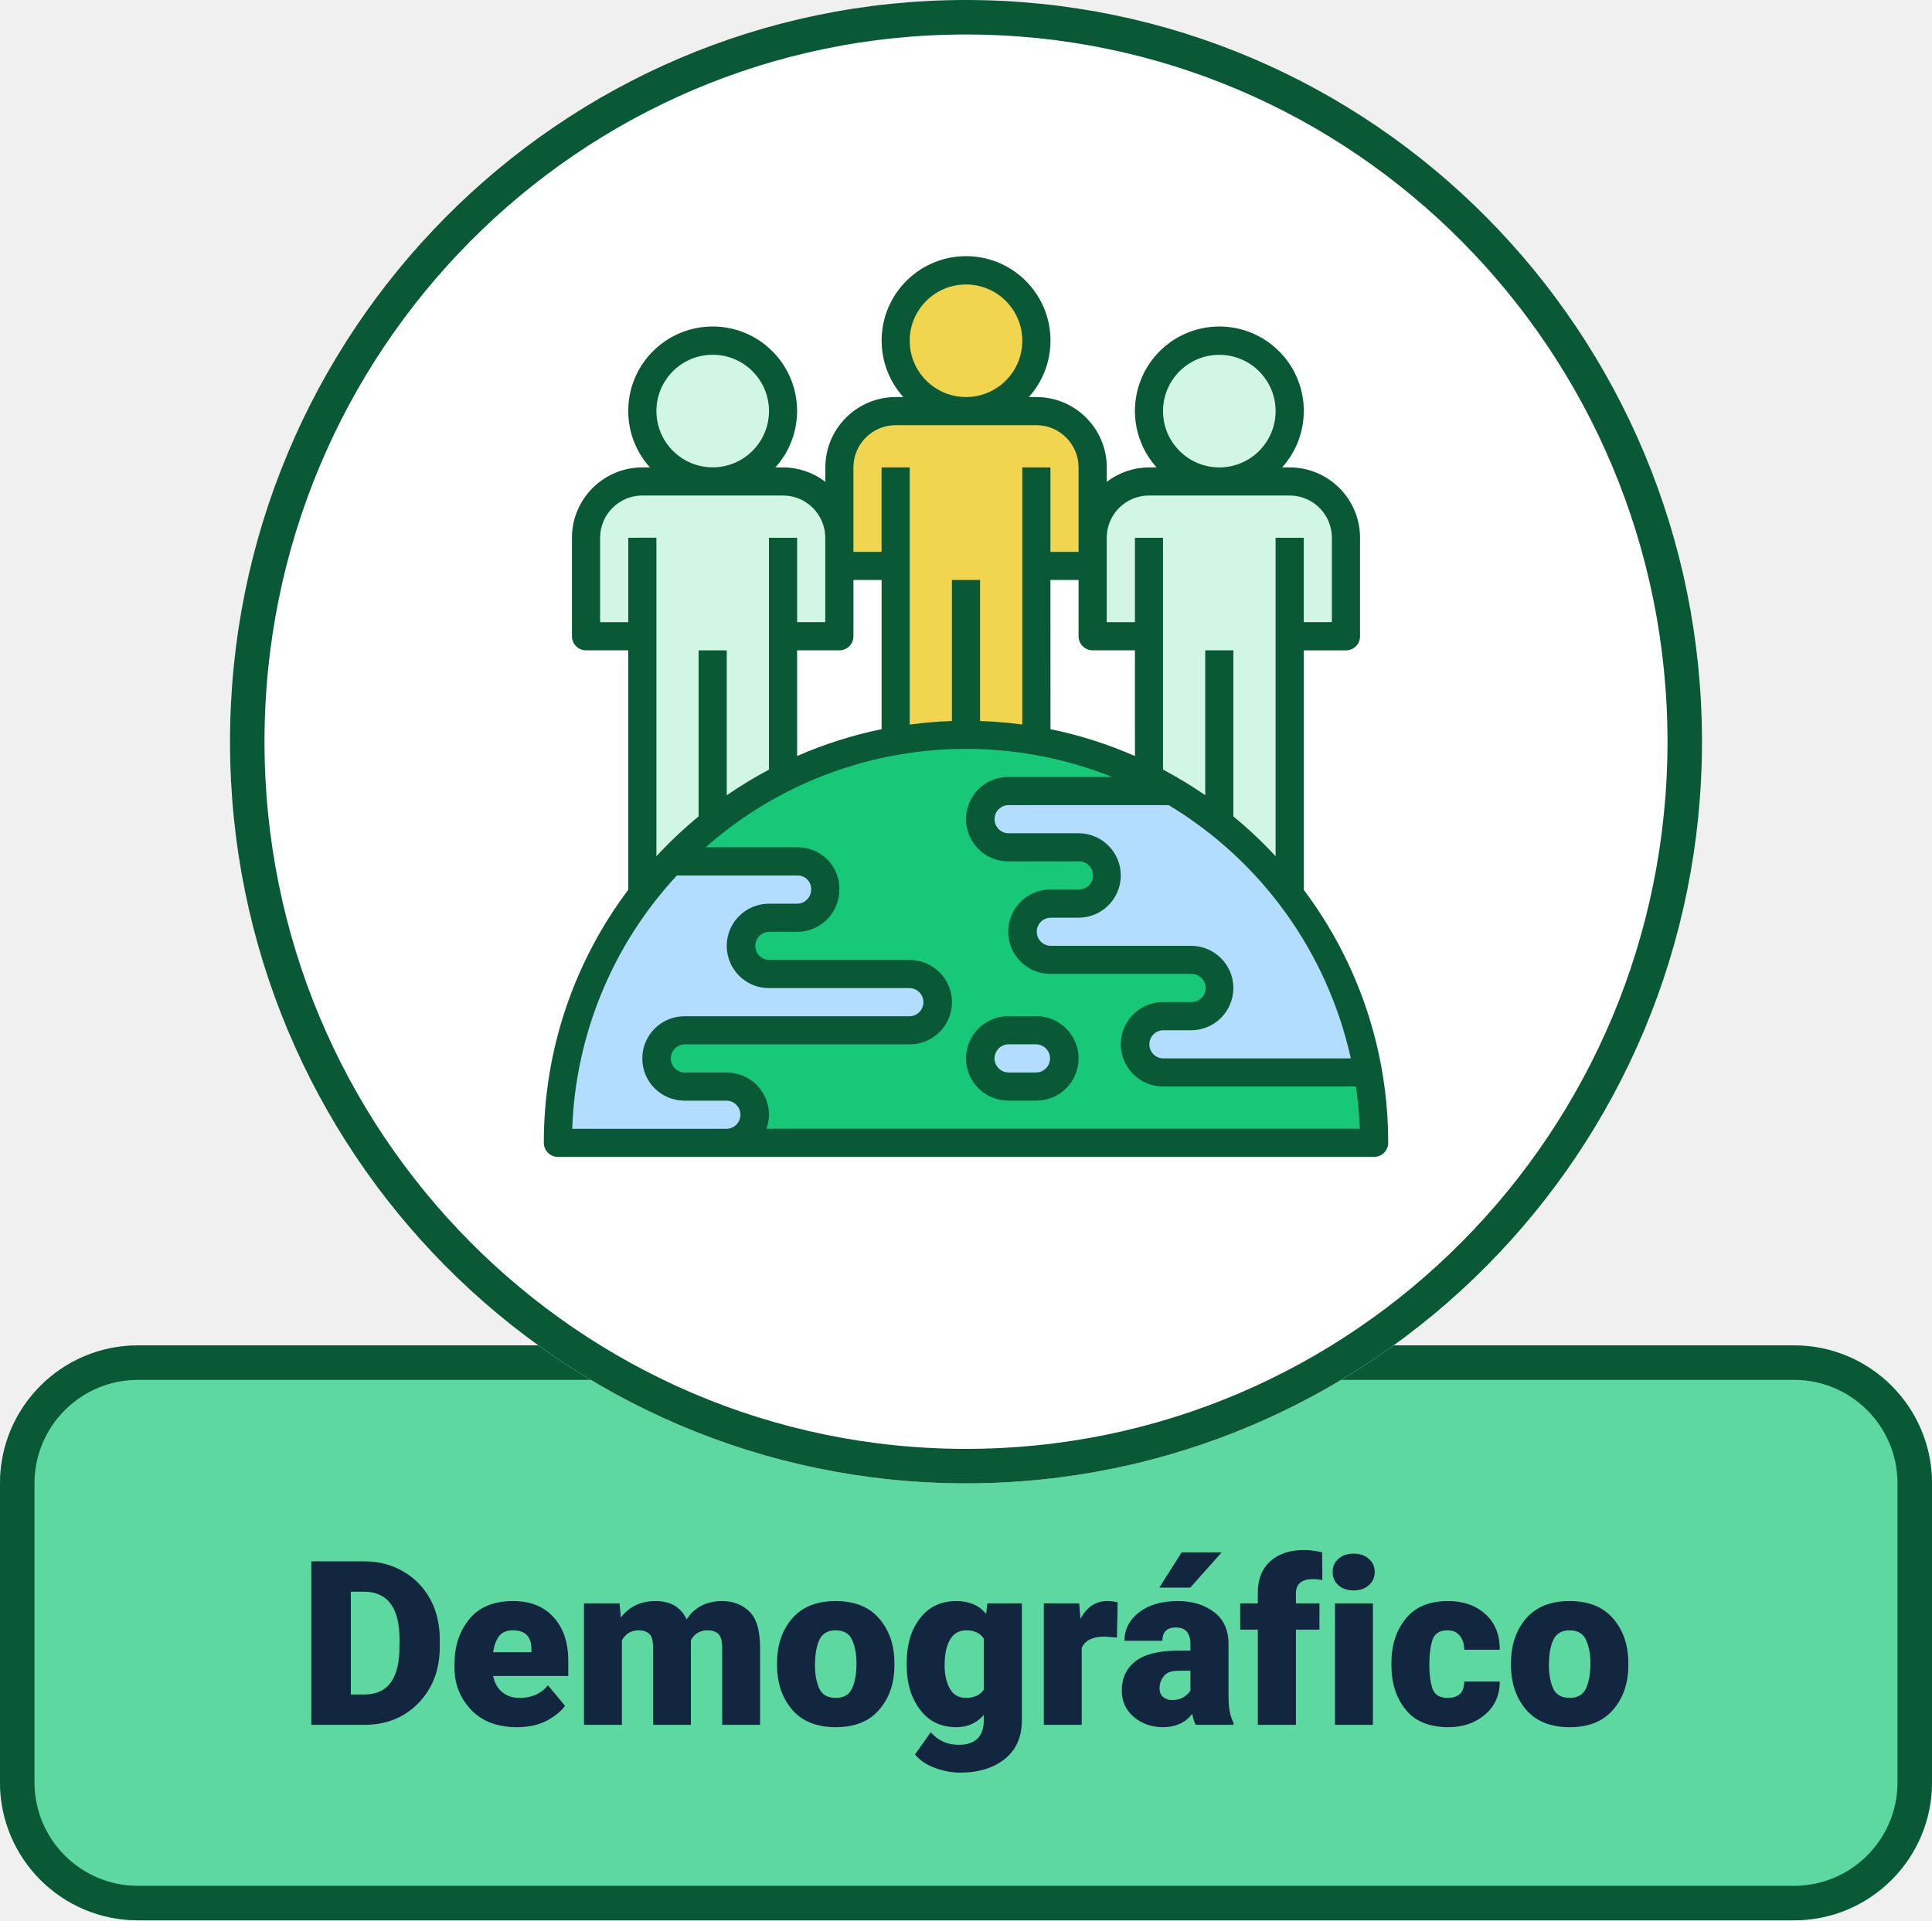
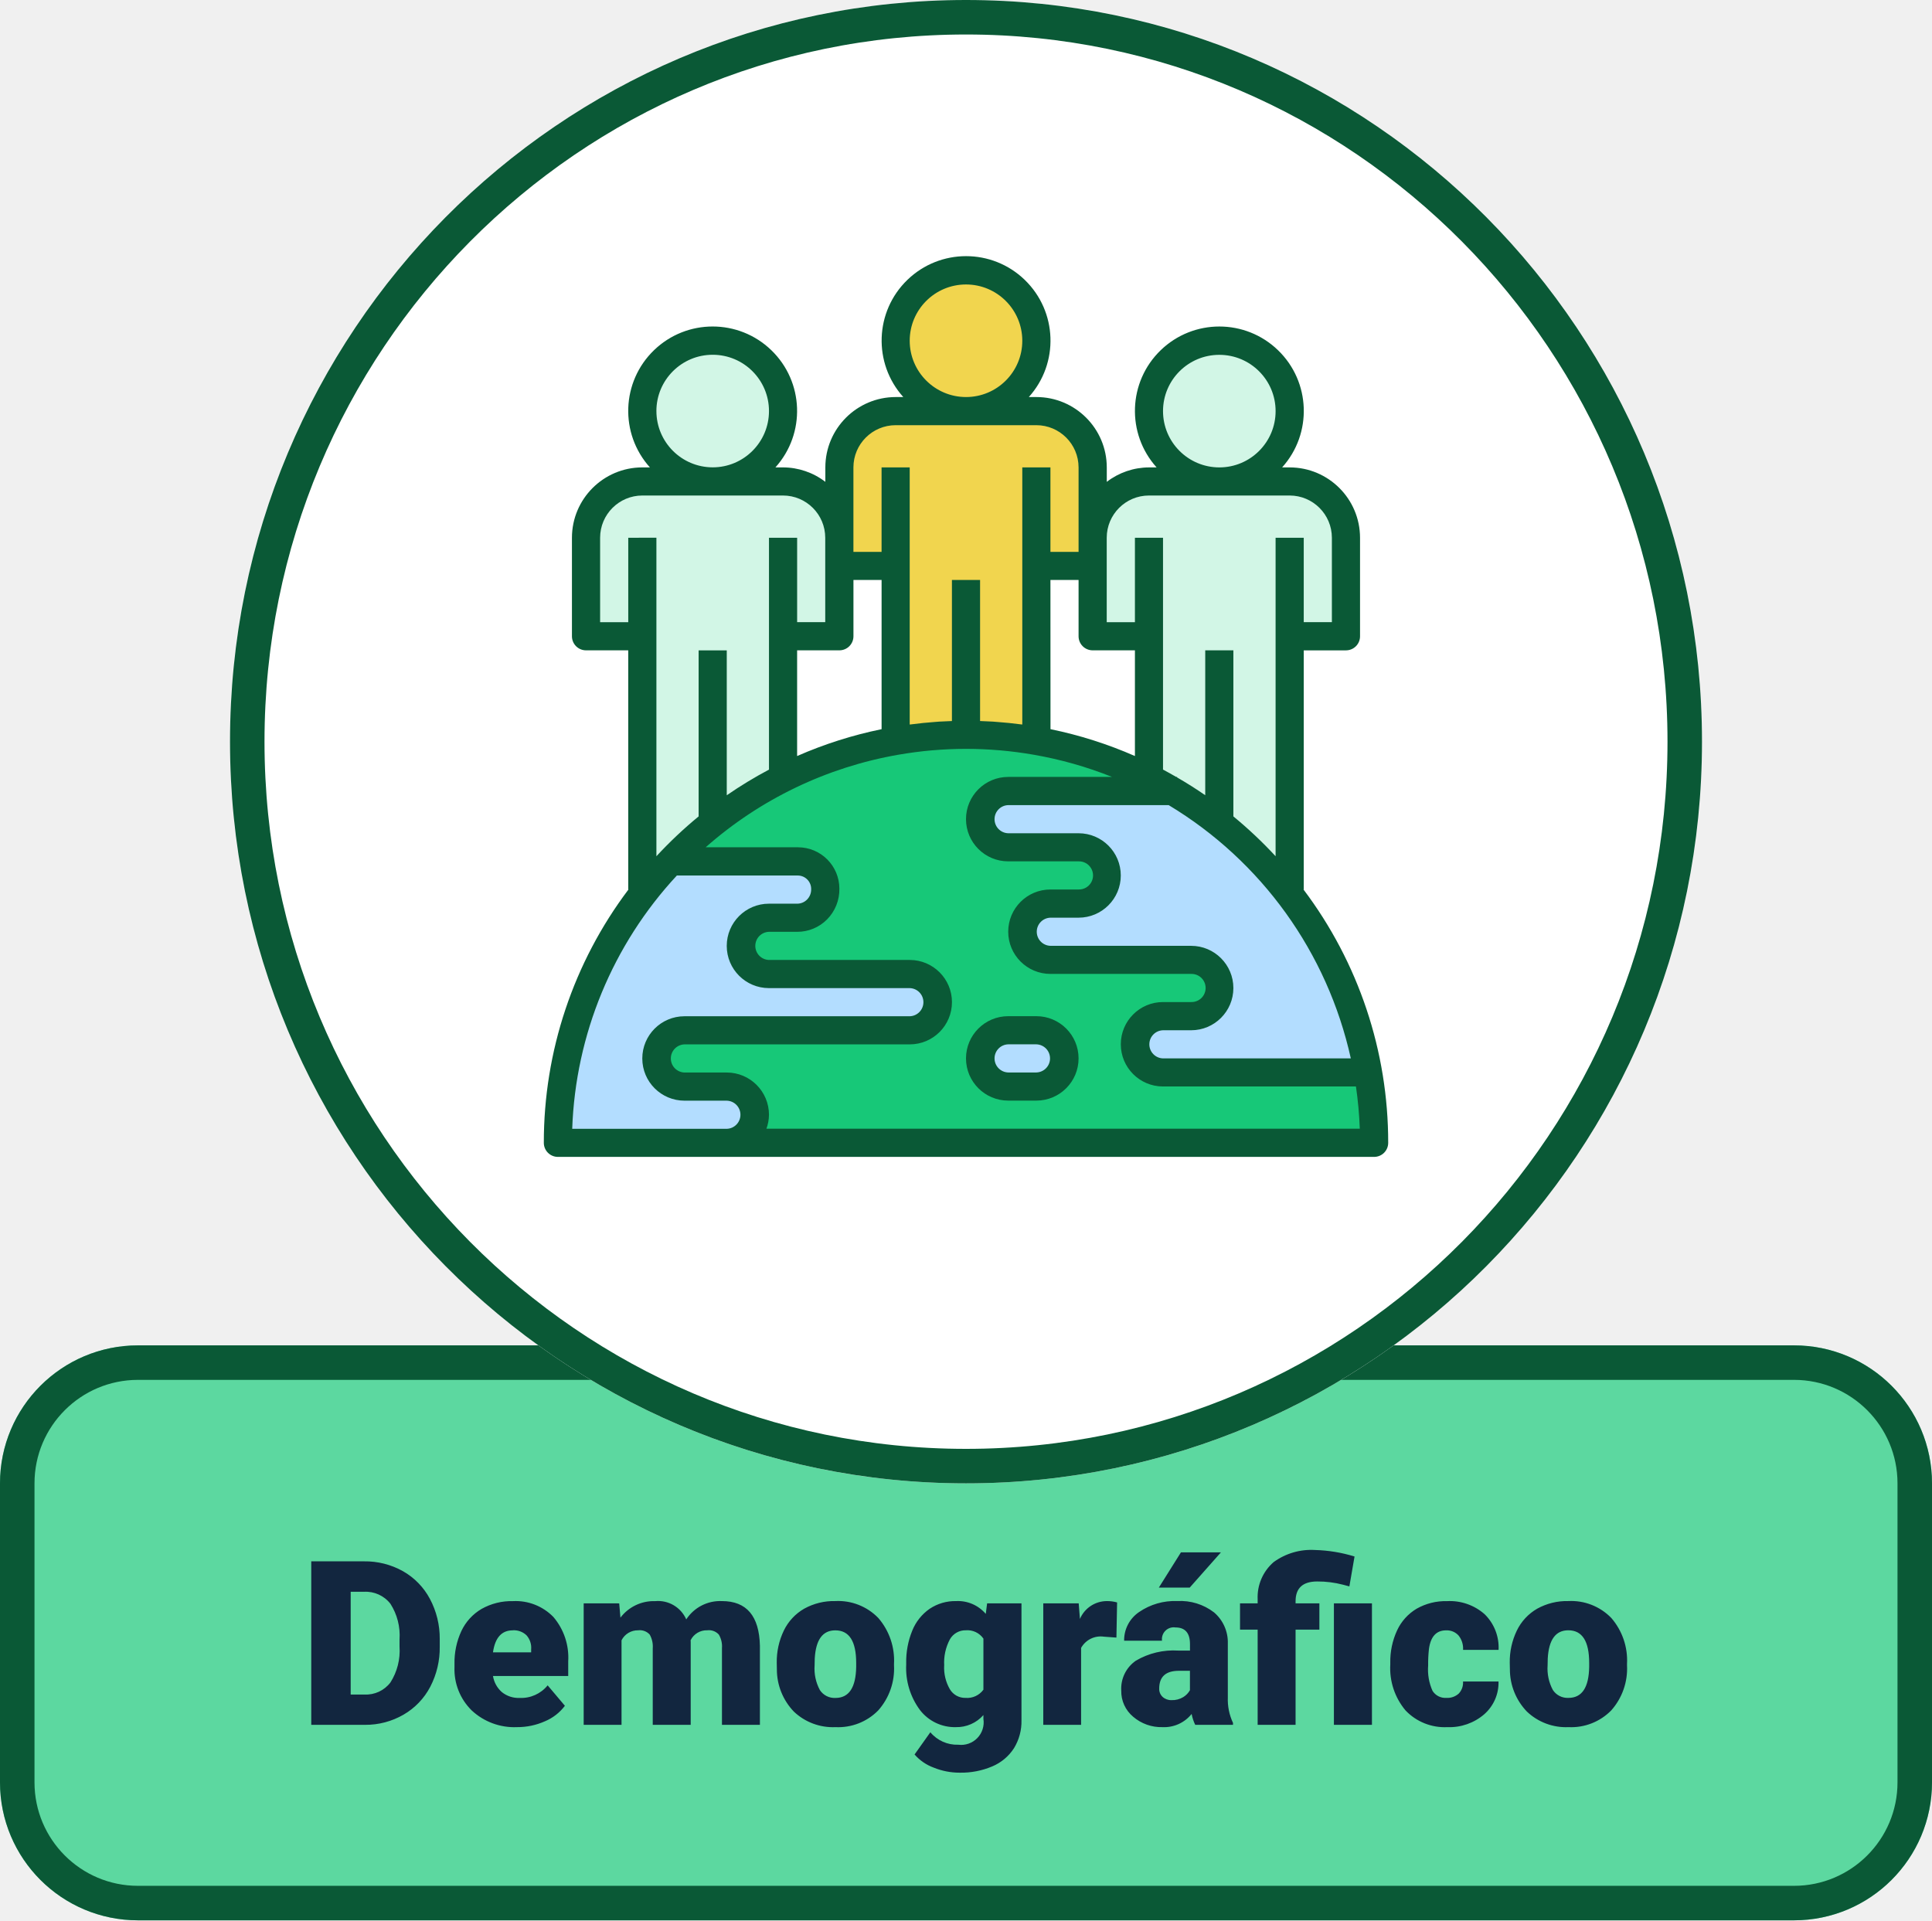
<svg xmlns="http://www.w3.org/2000/svg" width="168" height="167" viewBox="0 0 168 167">
-   <g id="Grupo_97146" data-name="Grupo 97146" transform="translate(-635.919 -2070)">
-     <g id="Rectángulo_32953" data-name="Rectángulo 32953" transform="translate(635.919 2187)" fill="#5cd8a0" stroke="#0a5936" stroke-width="3">
+   <g id="Grupo_99464" data-name="Grupo 99464" transform="translate(-616.919 -1402)">
+     <g id="Rectángulo_32953" data-name="Rectángulo 32953" transform="translate(616.919 1519)" fill="#5cd8a0" stroke="#0a5936" stroke-width="3">
      <rect width="168" height="50" rx="12" stroke="none" />
      <rect x="1.5" y="1.5" width="165" height="47" rx="10.5" fill="none" />
    </g>
-     <text id="Feature_One" data-name="Feature One" transform="translate(719.919 2220)" fill="#12263f" font-size="20" font-family="Roboto-Black, Roboto" font-weight="800">
-       <tspan x="-58.008" y="0">Demográfico</tspan>
-     </text>
-     <g id="Grupo_97120" data-name="Grupo 97120" transform="translate(0 640)">
+     <path id="Feature_One" data-name="Feature One" d="M-56.934,0V-14.219h4.58a6.737,6.737,0,0,1,3.389.854,6.006,6.006,0,0,1,2.349,2.412,7.283,7.283,0,0,1,.854,3.491v.654a7.325,7.325,0,0,1-.825,3.5A6.032,6.032,0,0,1-48.911-.884,6.589,6.589,0,0,1-52.256,0Zm3.428-11.572v8.936h1.191a2.666,2.666,0,0,0,2.266-1.05,5.145,5.145,0,0,0,.791-3.12v-.615a5.1,5.1,0,0,0-.791-3.105,2.713,2.713,0,0,0-2.3-1.045ZM-39.043.2a5.432,5.432,0,0,1-3.936-1.45,5.008,5.008,0,0,1-1.5-3.774V-5.3a6.489,6.489,0,0,1,.6-2.861,4.395,4.395,0,0,1,1.753-1.919,5.292,5.292,0,0,1,2.734-.679A4.574,4.574,0,0,1-35.879-9.38,5.43,5.43,0,0,1-34.59-5.527v1.279h-6.543a2.372,2.372,0,0,0,.771,1.4,2.3,2.3,0,0,0,1.543.508,2.958,2.958,0,0,0,2.441-1.094l1.5,1.777A4.2,4.2,0,0,1-36.616-.308,5.891,5.891,0,0,1-39.043.2Zm-.371-8.418q-1.445,0-1.719,1.914h3.32v-.254a1.63,1.63,0,0,0-.4-1.226A1.593,1.593,0,0,0-39.414-8.223Zm9.258-2.344.107,1.24a3.633,3.633,0,0,1,3.018-1.436A2.675,2.675,0,0,1-24.326-9.17a3.517,3.517,0,0,1,3.105-1.592q3.213,0,3.3,3.887V0h-3.3V-6.67a2.014,2.014,0,0,0-.273-1.182,1.164,1.164,0,0,0-1-.371,1.559,1.559,0,0,0-1.455.869l.01.137V0h-3.3V-6.65a2.117,2.117,0,0,0-.264-1.2,1.161,1.161,0,0,0-1.006-.371,1.578,1.578,0,0,0-1.445.869V0h-3.291V-10.566Zm13.7,5.186A6.236,6.236,0,0,1-15.84-8.2a4.4,4.4,0,0,1,1.768-1.9,5.323,5.323,0,0,1,2.705-.664,4.858,4.858,0,0,1,3.74,1.47,5.64,5.64,0,0,1,1.367,4v.117A5.472,5.472,0,0,1-7.632-1.255,4.871,4.871,0,0,1-11.348.2a4.927,4.927,0,0,1-3.623-1.353,5.29,5.29,0,0,1-1.475-3.667Zm3.291.205a3.932,3.932,0,0,0,.459,2.148,1.529,1.529,0,0,0,1.357.684q1.758,0,1.8-2.705v-.332q0-2.842-1.816-2.842-1.65,0-1.787,2.451ZM-5.2-5.361a7.134,7.134,0,0,1,.527-2.832,4.245,4.245,0,0,1,1.514-1.9,3.99,3.99,0,0,1,2.295-.669A3.173,3.173,0,0,1,1.719-9.648l.117-.918H4.824V-.4a4.455,4.455,0,0,1-.649,2.427,4.167,4.167,0,0,1-1.88,1.582A6.91,6.91,0,0,1-.557,4.16a5.961,5.961,0,0,1-2.251-.439A4.063,4.063,0,0,1-4.473,2.578L-3.1.645A3.018,3.018,0,0,0-.674,1.729,1.96,1.96,0,0,0,1.514-.518V-.85A3.09,3.09,0,0,1-.879.2,3.819,3.819,0,0,1-4-1.284,6.13,6.13,0,0,1-5.2-5.244Zm3.3.205A3.759,3.759,0,0,0-1.406-3.1a1.541,1.541,0,0,0,1.367.757,1.748,1.748,0,0,0,1.553-.713V-7.5A1.7,1.7,0,0,0-.02-8.223,1.551,1.551,0,0,0-1.4-7.437,4.287,4.287,0,0,0-1.895-5.156Zm14.98-2.432L12-7.666a1.947,1.947,0,0,0-1.992.977V0H6.719V-10.566H9.8l.107,1.357a2.548,2.548,0,0,1,2.314-1.553,3.209,3.209,0,0,1,.918.117ZM19.932,0a3.716,3.716,0,0,1-.312-.947A3.06,3.06,0,0,1,17.08.2a3.749,3.749,0,0,1-2.539-.9A2.875,2.875,0,0,1,13.5-2.979a2.955,2.955,0,0,1,1.27-2.6,6.468,6.468,0,0,1,3.691-.879h1.016v-.557q0-1.455-1.26-1.455a1.027,1.027,0,0,0-1.172,1.152H13.75a2.955,2.955,0,0,1,1.3-2.49,5.474,5.474,0,0,1,3.325-.957,4.8,4.8,0,0,1,3.193.986,3.429,3.429,0,0,1,1.2,2.705v4.678a4.79,4.79,0,0,0,.449,2.227V0ZM17.871-2.148a1.836,1.836,0,0,0,1.021-.264,1.653,1.653,0,0,0,.581-.6V-4.7h-.957Q16.8-4.7,16.8-3.154a.942.942,0,0,0,.3.728A1.1,1.1,0,0,0,17.871-2.148ZM18.691-15h3.477l-2.715,3.066H16.768Zm6.67,15V-8.281H23.828v-2.285h1.533v-.352a4.034,4.034,0,0,1,1.387-3.232,5.541,5.541,0,0,1,3.6-1.055,12.787,12.787,0,0,1,3.438.566l-.449,2.6-.547-.146a8.7,8.7,0,0,0-2.246-.283q-1.885,0-1.885,1.719v.186h2.07v2.285h-2.07V0ZM35.3,0H31.992V-10.566H35.3Zm6.475-2.344a1.464,1.464,0,0,0,1.074-.376,1.379,1.379,0,0,0,.371-1.05h3.086A3.653,3.653,0,0,1,45.063-.918,4.631,4.631,0,0,1,41.855.2,4.689,4.689,0,0,1,38.223-1.25a5.7,5.7,0,0,1-1.328-4v-.137a6.436,6.436,0,0,1,.591-2.827,4.3,4.3,0,0,1,1.7-1.885,5.081,5.081,0,0,1,2.637-.659A4.573,4.573,0,0,1,45.1-9.619a4.053,4.053,0,0,1,1.211,3.1H43.223a1.807,1.807,0,0,0-.4-1.26,1.382,1.382,0,0,0-1.074-.439q-1.279,0-1.494,1.631a11.507,11.507,0,0,0-.068,1.426,4.52,4.52,0,0,0,.381,2.207A1.319,1.319,0,0,0,41.777-2.344Zm5.508-3.037A6.236,6.236,0,0,1,47.9-8.2a4.4,4.4,0,0,1,1.768-1.9,5.323,5.323,0,0,1,2.705-.664,4.858,4.858,0,0,1,3.74,1.47,5.64,5.64,0,0,1,1.367,4v.117a5.472,5.472,0,0,1-1.372,3.921A4.871,4.871,0,0,1,52.393.2,4.927,4.927,0,0,1,48.77-1.157a5.29,5.29,0,0,1-1.475-3.667Zm3.291.205a3.932,3.932,0,0,0,.459,2.148,1.529,1.529,0,0,0,1.357.684q1.758,0,1.8-2.705v-.332q0-2.842-1.816-2.842-1.65,0-1.787,2.451Z" transform="translate(700.919 1552)" fill="#12263f" />
+     <g id="Grupo_97120" data-name="Grupo 97120" transform="translate(-19 -28)">
      <g id="Elipse_4454" data-name="Elipse 4454" transform="translate(655.919 1430)" fill="#fff" stroke="#0a5936" stroke-width="3">
        <ellipse cx="64" cy="64.5" rx="64" ry="64.5" stroke="none" />
        <ellipse cx="64" cy="64.5" rx="62.5" ry="63" fill="none" />
      </g>
      <g id="poblacion" transform="translate(667.208 1452.292)">
        <path id="Trazado_140936" data-name="Trazado 140936" d="M188.895,101.461v15.22h0q.7-.123,1.418-.217l.21-.027c.422-.054.844-.1,1.271-.141.2-.018.4-.031.595-.045.322-.023.642-.05.967-.065.548-.026,1.1-.042,1.656-.042s1.107.016,1.657.042c.324.015.645.042.967.065.2.015.4.027.595.045.426.038.849.087,1.27.141l.21.027c.476.062.948.136,1.418.217h0v-15.22h4.895V92.895A4.9,4.9,0,0,0,201.132,88H188.895A4.9,4.9,0,0,0,184,92.895v8.566Z" transform="translate(-142.302 -74.539)" fill="#f1d54e" />
        <path id="Trazado_140937" data-name="Trazado 140937" d="M124.053,301.369a2.447,2.447,0,1,1,0-4.895H126.5a2.447,2.447,0,0,0,0-4.895H114.264a2.447,2.447,0,1,1,0-4.895h2.447a2.447,2.447,0,0,0,0-4.895h-6.118a2.447,2.447,0,1,1,0-4.895h14.167l-1.93-1.127a35.241,35.241,0,0,0-9.791-3.231q-.7-.123-1.418-.217l-.21-.027c-.422-.054-.844-.1-1.27-.141-.2-.018-.4-.031-.595-.045-.322-.023-.642-.05-.967-.065-.549-.027-1.1-.043-1.657-.043s-1.107.016-1.657.042c-.324.015-.645.042-.967.065-.2.015-.4.027-.595.045-.426.038-.849.087-1.271.141l-.21.027c-.476.062-.948.136-1.418.217a35.242,35.242,0,0,0-9.791,3.231l-3.434,2.006a35.641,35.641,0,0,0-6.342,5.24l11.071,0a2.376,2.376,0,0,1,2.376,2.376v.061a2.448,2.448,0,0,1-2.446,2.46H89.786a2.448,2.448,0,0,0,0,4.9h12.237a2.447,2.447,0,0,1,.006,4.895H82.44a2.447,2.447,0,0,0,.007,4.895h3.671a2.447,2.447,0,1,1,0,4.895h56.29a35.743,35.743,0,0,0-.536-6.118Zm-11.013,1.224h-2.447a2.447,2.447,0,0,1,0-4.895h2.447a2.447,2.447,0,0,1,0,4.895Z" transform="translate(-54.21 -230.394)" fill="#17c878" />
        <g id="Grupo_97117" data-name="Grupo 97117" transform="translate(17.224 46.501)">
          <path id="Trazado_140938" data-name="Trazado 140938" d="M266.447,304a2.447,2.447,0,0,0,0,4.895h6.118a2.447,2.447,0,0,1,0,4.895h-2.447a2.447,2.447,0,0,0,0,4.895h12.237a2.447,2.447,0,0,1,0,4.895h-2.447a2.447,2.447,0,0,0,0,4.895h17.819A35.483,35.483,0,0,0,282.5,305.1l-1.889-1.1Z" transform="translate(-227.289 -304)" fill="#b3ddff" />
          <path id="Trazado_140939" data-name="Trazado 140939" d="M41.132,366.013a2.447,2.447,0,0,0-2.447-2.447H35.013a2.447,2.447,0,0,1-.007-4.895H54.6a2.447,2.447,0,0,0-.006-4.895H42.355a2.447,2.447,0,0,1,0-4.895H44.8a2.448,2.448,0,0,0,2.446-2.46v-.061a2.376,2.376,0,0,0-2.376-2.376l-11.071,0A35.356,35.356,0,0,0,24,368.46H38.684A2.447,2.447,0,0,0,41.132,366.013Z" transform="translate(-24 -337.868)" fill="#b3ddff" />
          <path id="Trazado_140940" data-name="Trazado 140940" d="M268.895,440h-2.447a2.447,2.447,0,0,0,0,4.895h2.447a2.447,2.447,0,0,0,0-4.895Z" transform="translate(-227.289 -419.197)" fill="#b3ddff" />
        </g>
        <ellipse id="Elipse_4451" data-name="Elipse 4451" cx="6.5" cy="6" rx="6.5" ry="6" transform="translate(46 1.594)" fill="#f1d54e" />
        <g id="Grupo_97118" data-name="Grupo 97118" transform="translate(19.671 7.073)">
          <circle id="Elipse_4452" data-name="Elipse 4452" cx="6.5" cy="6.5" r="6.5" transform="translate(48.329 -0.479)" fill="#d2f6e6" />
          <circle id="Elipse_4453" data-name="Elipse 4453" cx="6.5" cy="6.5" r="6.5" transform="translate(4.329 -0.479)" fill="#d2f6e6" />
          <path id="Trazado_140941" data-name="Trazado 140941" d="M57.132,141.461h4.895v-8.566A4.9,4.9,0,0,0,57.132,128H44.895A4.9,4.9,0,0,0,40,132.895v8.566h4.895v22.027l6.118-6.118L53.7,155.8l3.434-2.006Z" transform="translate(-40 -115.494)" fill="#d2f6e6" />
          <path id="Trazado_140942" data-name="Trazado 140942" d="M328,141.461h4.895v12.334l1.93,1.127,1.889,1.1,2.3,1.344,6.118,6.118V141.461h4.895v-8.566A4.9,4.9,0,0,0,345.132,128H332.895A4.9,4.9,0,0,0,328,132.895v8.566Z" transform="translate(-283.947 -115.494)" fill="#d2f6e6" />
        </g>
        <g id="Grupo_97119" data-name="Grupo 97119" transform="translate(16)">
          <path id="Trazado_140943" data-name="Trazado 140943" d="M262.118,432h-2.447a3.671,3.671,0,1,0,0,7.342h2.447a3.671,3.671,0,0,0,0-7.342Zm0,4.895h-2.447a1.224,1.224,0,0,1,0-2.447h2.447a1.224,1.224,0,0,1,0,2.447Z" transform="translate(-219.289 -365.92)" fill="#0a5936" />
          <path id="Trazado_140944" data-name="Trazado 140944" d="M82.08,55.066v-20.8h3.671a1.223,1.223,0,0,0,1.224-1.224V24.474a6.125,6.125,0,0,0-6.118-6.118H80.2a7.342,7.342,0,1,0-10.915,0h-.661a6.055,6.055,0,0,0-3.671,1.256V18.355a6.125,6.125,0,0,0-6.118-6.118h-.661a7.342,7.342,0,1,0-10.915,0h-.661a6.125,6.125,0,0,0-6.118,6.118v1.256A6.055,6.055,0,0,0,36.8,18.355h-.661a7.342,7.342,0,1,0-10.915,0h-.661a6.125,6.125,0,0,0-6.118,6.118V33.04a1.223,1.223,0,0,0,1.224,1.224h3.671v20.8h.02A36.522,36.522,0,0,0,16,77.093a1.223,1.223,0,0,0,1.224,1.224H88.2a1.223,1.223,0,0,0,1.224-1.224A36.522,36.522,0,0,0,82.06,55.066ZM69.843,13.461a4.895,4.895,0,1,1,4.895,4.895A4.9,4.9,0,0,1,69.843,13.461ZM68.619,20.8H80.856a3.676,3.676,0,0,1,3.671,3.671v7.342H82.08V24.474H79.632V52.169a37.2,37.2,0,0,0-3.671-3.463V34.264H73.514v12.6q-1.189-.822-2.447-1.547v-.044h-.077c-.379-.219-.76-.433-1.147-.639V24.474H67.4v7.342H64.948V24.474A3.676,3.676,0,0,1,68.619,20.8ZM72.29,59.961H60.053a1.224,1.224,0,0,1,0-2.447H62.5a3.671,3.671,0,0,0,0-7.342H56.382a1.224,1.224,0,0,1,0-2.447H70.335A34.366,34.366,0,0,1,86.173,69.751H69.843a1.224,1.224,0,0,1,0-2.447H72.29a3.671,3.671,0,1,0,0-7.342ZM60.053,28.145H62.5V33.04a1.223,1.223,0,0,0,1.224,1.224H67.4v9.192a36.393,36.393,0,0,0-7.342-2.336ZM47.816,7.342a4.895,4.895,0,1,1,4.895,4.895A4.9,4.9,0,0,1,47.816,7.342ZM42.921,18.355a3.676,3.676,0,0,1,3.671-3.671H58.829A3.676,3.676,0,0,1,62.5,18.355V25.7H60.053V18.355H57.606V40.715c-.033,0-.067-.006-.1-.01q-1.057-.14-2.134-.217c-.116-.009-.233-.02-.349-.027-.361-.022-.723-.037-1.088-.049V28.145H51.487V40.413c-.363.012-.727.027-1.088.049-.116.007-.232.018-.349.027q-1.076.077-2.134.217c-.033,0-.067.006-.1.01V18.355H45.369V25.7H42.921V18.355Zm-4.895,25.1V34.264H41.7a1.223,1.223,0,0,0,1.224-1.224V28.145h2.447V41.121A36.389,36.389,0,0,0,38.027,43.456Zm-12.237-30a4.895,4.895,0,1,1,4.895,4.895A4.9,4.9,0,0,1,25.79,13.461ZM23.342,24.474v7.342H20.895V24.474A3.676,3.676,0,0,1,24.566,20.8H36.8a3.676,3.676,0,0,1,3.671,3.671v7.342H38.027V24.474H35.579V44.638a36.6,36.6,0,0,0-3.671,2.23v-12.6H29.461V48.707A36.911,36.911,0,0,0,25.79,52.17v-27.7Zm-4.873,51.4a34.134,34.134,0,0,1,9.1-22.027l10.525,0a1.168,1.168,0,0,1,1.153,1.214,1.236,1.236,0,0,1-.36.879,1.207,1.207,0,0,1-.861.357H35.577a3.671,3.671,0,0,0,0,7.342H47.816a1.224,1.224,0,0,1,.006,2.447H28.23a3.671,3.671,0,0,0,.007,7.342h3.671a1.224,1.224,0,0,1,0,2.447Zm16.885,0a3.63,3.63,0,0,0,.225-1.224,3.676,3.676,0,0,0-3.671-3.671H28.237a1.224,1.224,0,0,1-.007-2.447H47.822a3.671,3.671,0,0,0-.006-7.342H35.579a1.224,1.224,0,0,1,0-2.447H38.03a3.634,3.634,0,0,0,2.6-1.078A3.709,3.709,0,0,0,41.7,54.992a3.6,3.6,0,0,0-3.6-3.6H30.073a34.16,34.16,0,0,1,16.77-8.052q1.441-.248,2.872-.376l.138-.01a33.785,33.785,0,0,1,5.717,0l.138.01q1.432.127,2.872.376a34.025,34.025,0,0,1,6.831,1.933H56.382a3.671,3.671,0,1,0,0,7.342H62.5a1.224,1.224,0,1,1,0,2.447H60.053a3.671,3.671,0,0,0,0,7.342H72.29a1.224,1.224,0,1,1,0,2.447H69.843a3.671,3.671,0,0,0,0,7.342H86.62a34.209,34.209,0,0,1,.333,3.671h-51.6Z" transform="translate(-16)" fill="#0a5936" />
        </g>
      </g>
    </g>
  </g>
</svg>
